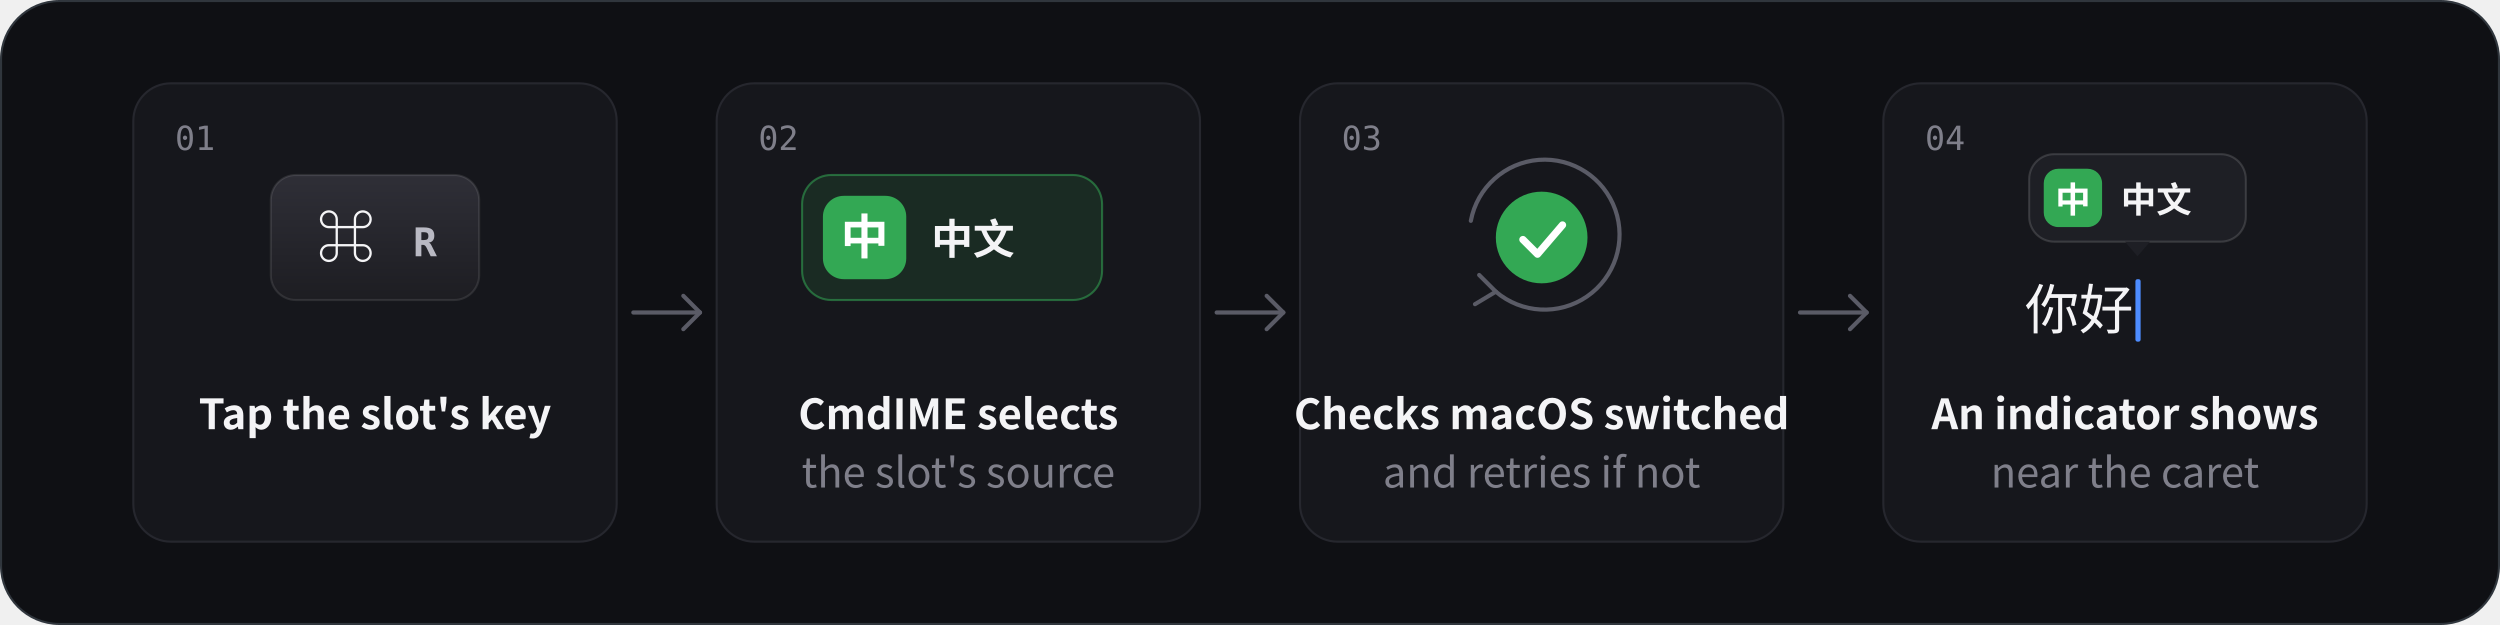
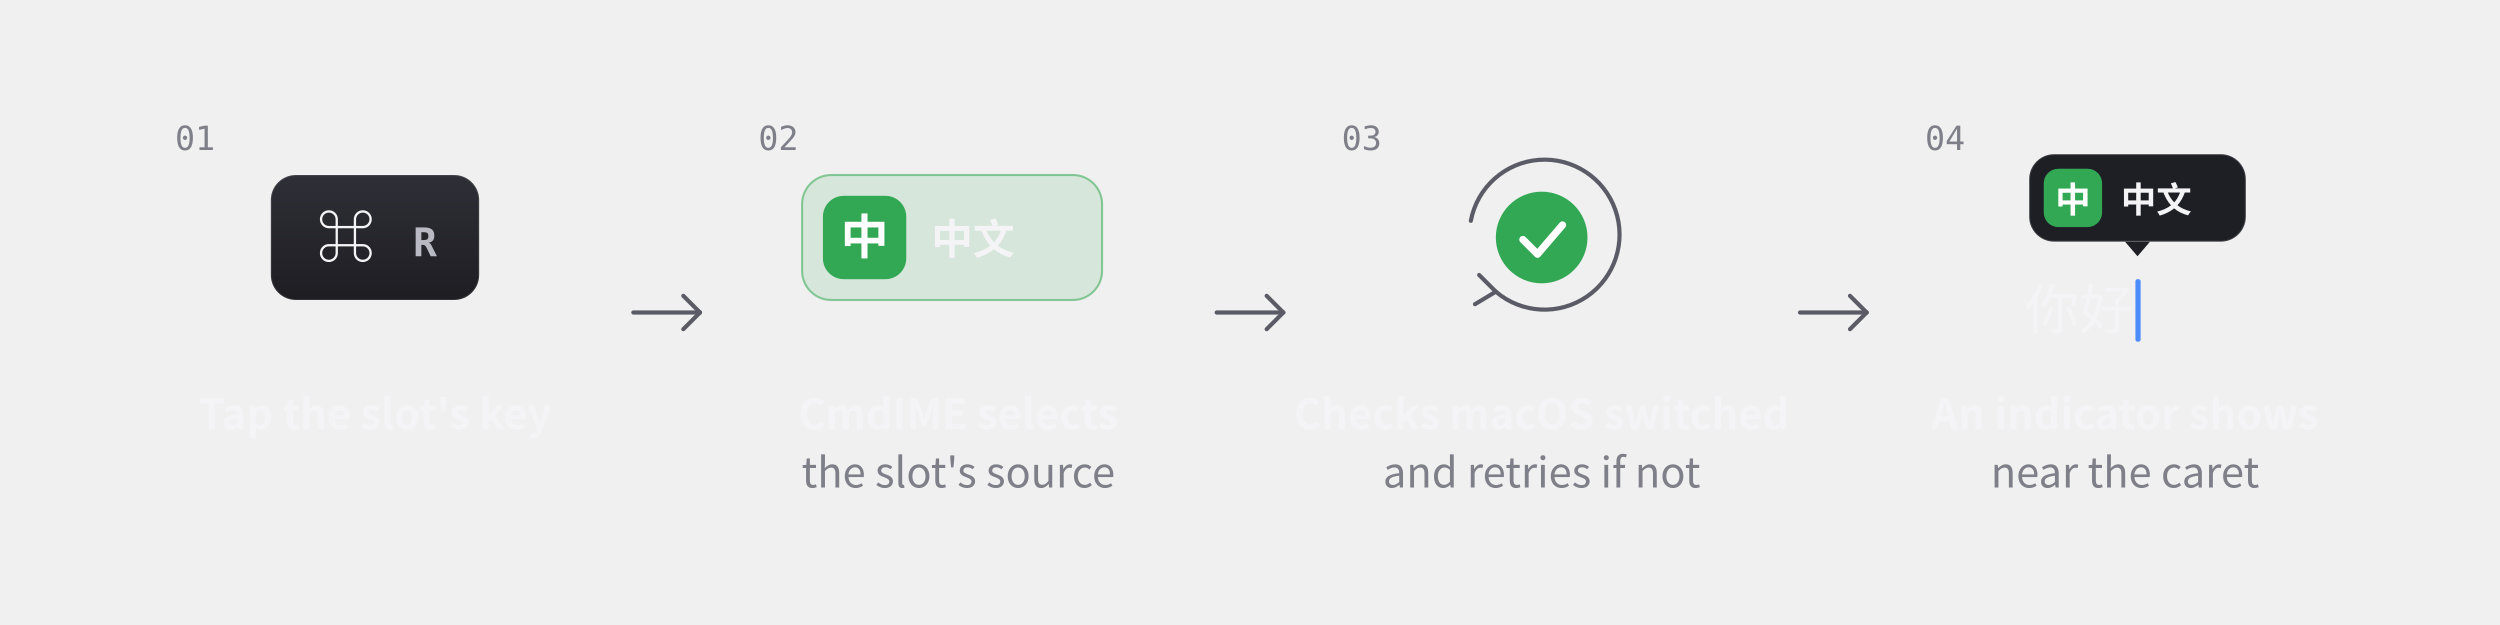
<svg xmlns="http://www.w3.org/2000/svg" width="1200" height="300" viewBox="0 0 1200 300" role="img" aria-labelledby="title desc" lang="en">
  <defs>
    <linearGradient id="keycap" x1="0" y1="0" x2="0" y2="1">
      <stop offset="0" stop-color="#2F2F37" />
      <stop offset="1" stop-color="#1D1D22" />
    </linearGradient>
  </defs>
-   <rect x="0.5" y="0.5" width="1199" height="299" rx="28" fill="#0F1014" stroke="#30363D" />
  <g id="step-1" transform="translate(64 40)">
-     <rect width="232" height="220" rx="18" fill="#16171C" stroke="#26272E" />
+     <rect width="232" height="220" rx="18" fill="none" />
    <text x="20" y="32" font-family="ui-monospace, SFMono-Regular, Menlo, Consolas, monospace" font-size="16" fill="#7F7F8A">01</text>
    <g transform="translate(66 44)">
      <rect width="100" height="60" rx="12" fill="url(#keycap)" stroke="#FFFFFF" stroke-opacity="0.10" />
      <text x="36" y="40" text-anchor="middle" font-family="-apple-system, BlinkMacSystemFont, 'Segoe UI', 'PingFang SC', 'Hiragino Sans', 'Noto Sans CJK SC', sans-serif" font-size="28" fill="#F4F4F6">⌘</text>
      <text x="74" y="39" text-anchor="middle" font-family="ui-monospace, SFMono-Regular, Menlo, Consolas, monospace" font-size="19" font-weight="600" fill="#B9B9C3">R</text>
    </g>
    <text x="116" y="166" text-anchor="middle" font-family="-apple-system, BlinkMacSystemFont, 'Segoe UI', 'PingFang SC', 'Hiragino Sans', 'Noto Sans CJK SC', sans-serif" font-size="20" font-weight="600" fill="#F4F4F6">Tap the slot's key</text>
  </g>
  <path d="M304 150 H336" stroke="#5A5B66" stroke-width="2" stroke-linecap="round" />
  <path d="M328 142 L336 150 L328 158" fill="none" stroke="#5A5B66" stroke-width="2" stroke-linecap="round" stroke-linejoin="round" />
  <g id="step-2" transform="translate(344 40)">
-     <rect width="232" height="220" rx="18" fill="#16171C" stroke="#26272E" />
+     <rect width="232" height="220" rx="18" fill="none" />
    <text x="20" y="32" font-family="ui-monospace, SFMono-Regular, Menlo, Consolas, monospace" font-size="16" fill="#7F7F8A">02</text>
    <g transform="translate(41 44)">
      <rect width="144" height="60" rx="14" fill="#33A854" fill-opacity="0.14" stroke="#33A854" stroke-opacity="0.55" />
      <rect x="10" y="10" width="40" height="40" rx="10" fill="#33A854" />
      <text x="30" y="38" text-anchor="middle" font-family="-apple-system, BlinkMacSystemFont, 'Segoe UI', 'PingFang SC', 'Hiragino Sans', 'Noto Sans CJK SC', sans-serif" font-size="23" font-weight="700" fill="#FFFFFF">中</text>
      <text x="62" y="38" font-family="-apple-system, BlinkMacSystemFont, 'Segoe UI', 'PingFang SC', 'Hiragino Sans', 'Noto Sans CJK SC', sans-serif" font-size="20" font-weight="600" fill="#F4F4F6">中文</text>
    </g>
    <text x="116" y="166" text-anchor="middle" font-family="-apple-system, BlinkMacSystemFont, 'Segoe UI', 'PingFang SC', 'Hiragino Sans', 'Noto Sans CJK SC', sans-serif" font-size="20" font-weight="600" fill="#F4F4F6">CmdIME selects</text>
    <text x="116" y="194" text-anchor="middle" font-family="-apple-system, BlinkMacSystemFont, 'Segoe UI', 'PingFang SC', 'Hiragino Sans', 'Noto Sans CJK SC', sans-serif" font-size="20" fill="#7F7F8A">the slot's source</text>
  </g>
  <path d="M584 150 H616" stroke="#5A5B66" stroke-width="2" stroke-linecap="round" />
  <path d="M608 142 L616 150 L608 158" fill="none" stroke="#5A5B66" stroke-width="2" stroke-linecap="round" stroke-linejoin="round" />
  <g id="step-3" transform="translate(624 40)">
-     <rect width="232" height="220" rx="18" fill="#16171C" stroke="#26272E" />
+     <rect width="232" height="220" rx="18" fill="none" />
    <text x="20" y="32" font-family="ui-monospace, SFMono-Regular, Menlo, Consolas, monospace" font-size="16" fill="#7F7F8A">03</text>
    <g transform="translate(116 74)">
      <path d="M-34 -8 A36 36 0 1 1 -22 26" fill="none" stroke="#5A5B66" stroke-width="2" stroke-linecap="round" />
      <path d="M-30 18 L-22 26 L-32 32" fill="none" stroke="#5A5B66" stroke-width="2" stroke-linecap="round" stroke-linejoin="round" />
      <circle r="22" fill="#33A854" />
      <path d="M-9 1 L-2 8 L10 -6" fill="none" stroke="#FFFFFF" stroke-width="3.5" stroke-linecap="round" stroke-linejoin="round" />
    </g>
    <text x="116" y="166" text-anchor="middle" font-family="-apple-system, BlinkMacSystemFont, 'Segoe UI', 'PingFang SC', 'Hiragino Sans', 'Noto Sans CJK SC', sans-serif" font-size="20" font-weight="600" fill="#F4F4F6">Checks macOS switched</text>
    <text x="116" y="194" text-anchor="middle" font-family="-apple-system, BlinkMacSystemFont, 'Segoe UI', 'PingFang SC', 'Hiragino Sans', 'Noto Sans CJK SC', sans-serif" font-size="20" fill="#7F7F8A">and retries if not</text>
  </g>
  <path d="M864 150 H896" stroke="#5A5B66" stroke-width="2" stroke-linecap="round" />
  <path d="M888 142 L896 150 L888 158" fill="none" stroke="#5A5B66" stroke-width="2" stroke-linecap="round" stroke-linejoin="round" />
  <g id="step-4" transform="translate(904 40)">
-     <rect width="232" height="220" rx="18" fill="#16171C" stroke="#26272E" />
+     <rect width="232" height="220" rx="18" fill="none" />
    <text x="20" y="32" font-family="ui-monospace, SFMono-Regular, Menlo, Consolas, monospace" font-size="16" fill="#7F7F8A">04</text>
    <g id="indicator-at-caret">
      <g transform="translate(70 34)">
        <rect width="104" height="42" rx="12" fill="#1E1F25" stroke="#FFFFFF" stroke-opacity="0.14" />
        <path d="M46 42 L52 49 L58 42 Z" fill="#1E1F25" />
        <rect x="7" y="7" width="28" height="28" rx="7" fill="#33A854" />
        <text x="21" y="28" text-anchor="middle" font-family="-apple-system, BlinkMacSystemFont, 'Segoe UI', 'PingFang SC', 'Hiragino Sans', 'Noto Sans CJK SC', sans-serif" font-size="17" font-weight="700" fill="#FFFFFF">中</text>
        <text x="44" y="28" font-family="-apple-system, BlinkMacSystemFont, 'Segoe UI', 'PingFang SC', 'Hiragino Sans', 'Noto Sans CJK SC', sans-serif" font-size="17" font-weight="600" fill="#F4F4F6">中文</text>
      </g>
      <text x="68" y="118" font-family="-apple-system, BlinkMacSystemFont, 'Segoe UI', 'PingFang SC', 'Hiragino Sans', 'Noto Sans CJK SC', sans-serif" font-size="26" fill="#F4F4F6">你好</text>
      <rect x="121" y="94" width="2.5" height="30" rx="1" fill="#4D8CFF" />
    </g>
    <text x="116" y="166" text-anchor="middle" font-family="-apple-system, BlinkMacSystemFont, 'Segoe UI', 'PingFang SC', 'Hiragino Sans', 'Noto Sans CJK SC', sans-serif" font-size="20" font-weight="600" fill="#F4F4F6">An indicator shows</text>
    <text x="116" y="194" text-anchor="middle" font-family="-apple-system, BlinkMacSystemFont, 'Segoe UI', 'PingFang SC', 'Hiragino Sans', 'Noto Sans CJK SC', sans-serif" font-size="20" fill="#7F7F8A">near the caret</text>
  </g>
</svg>
